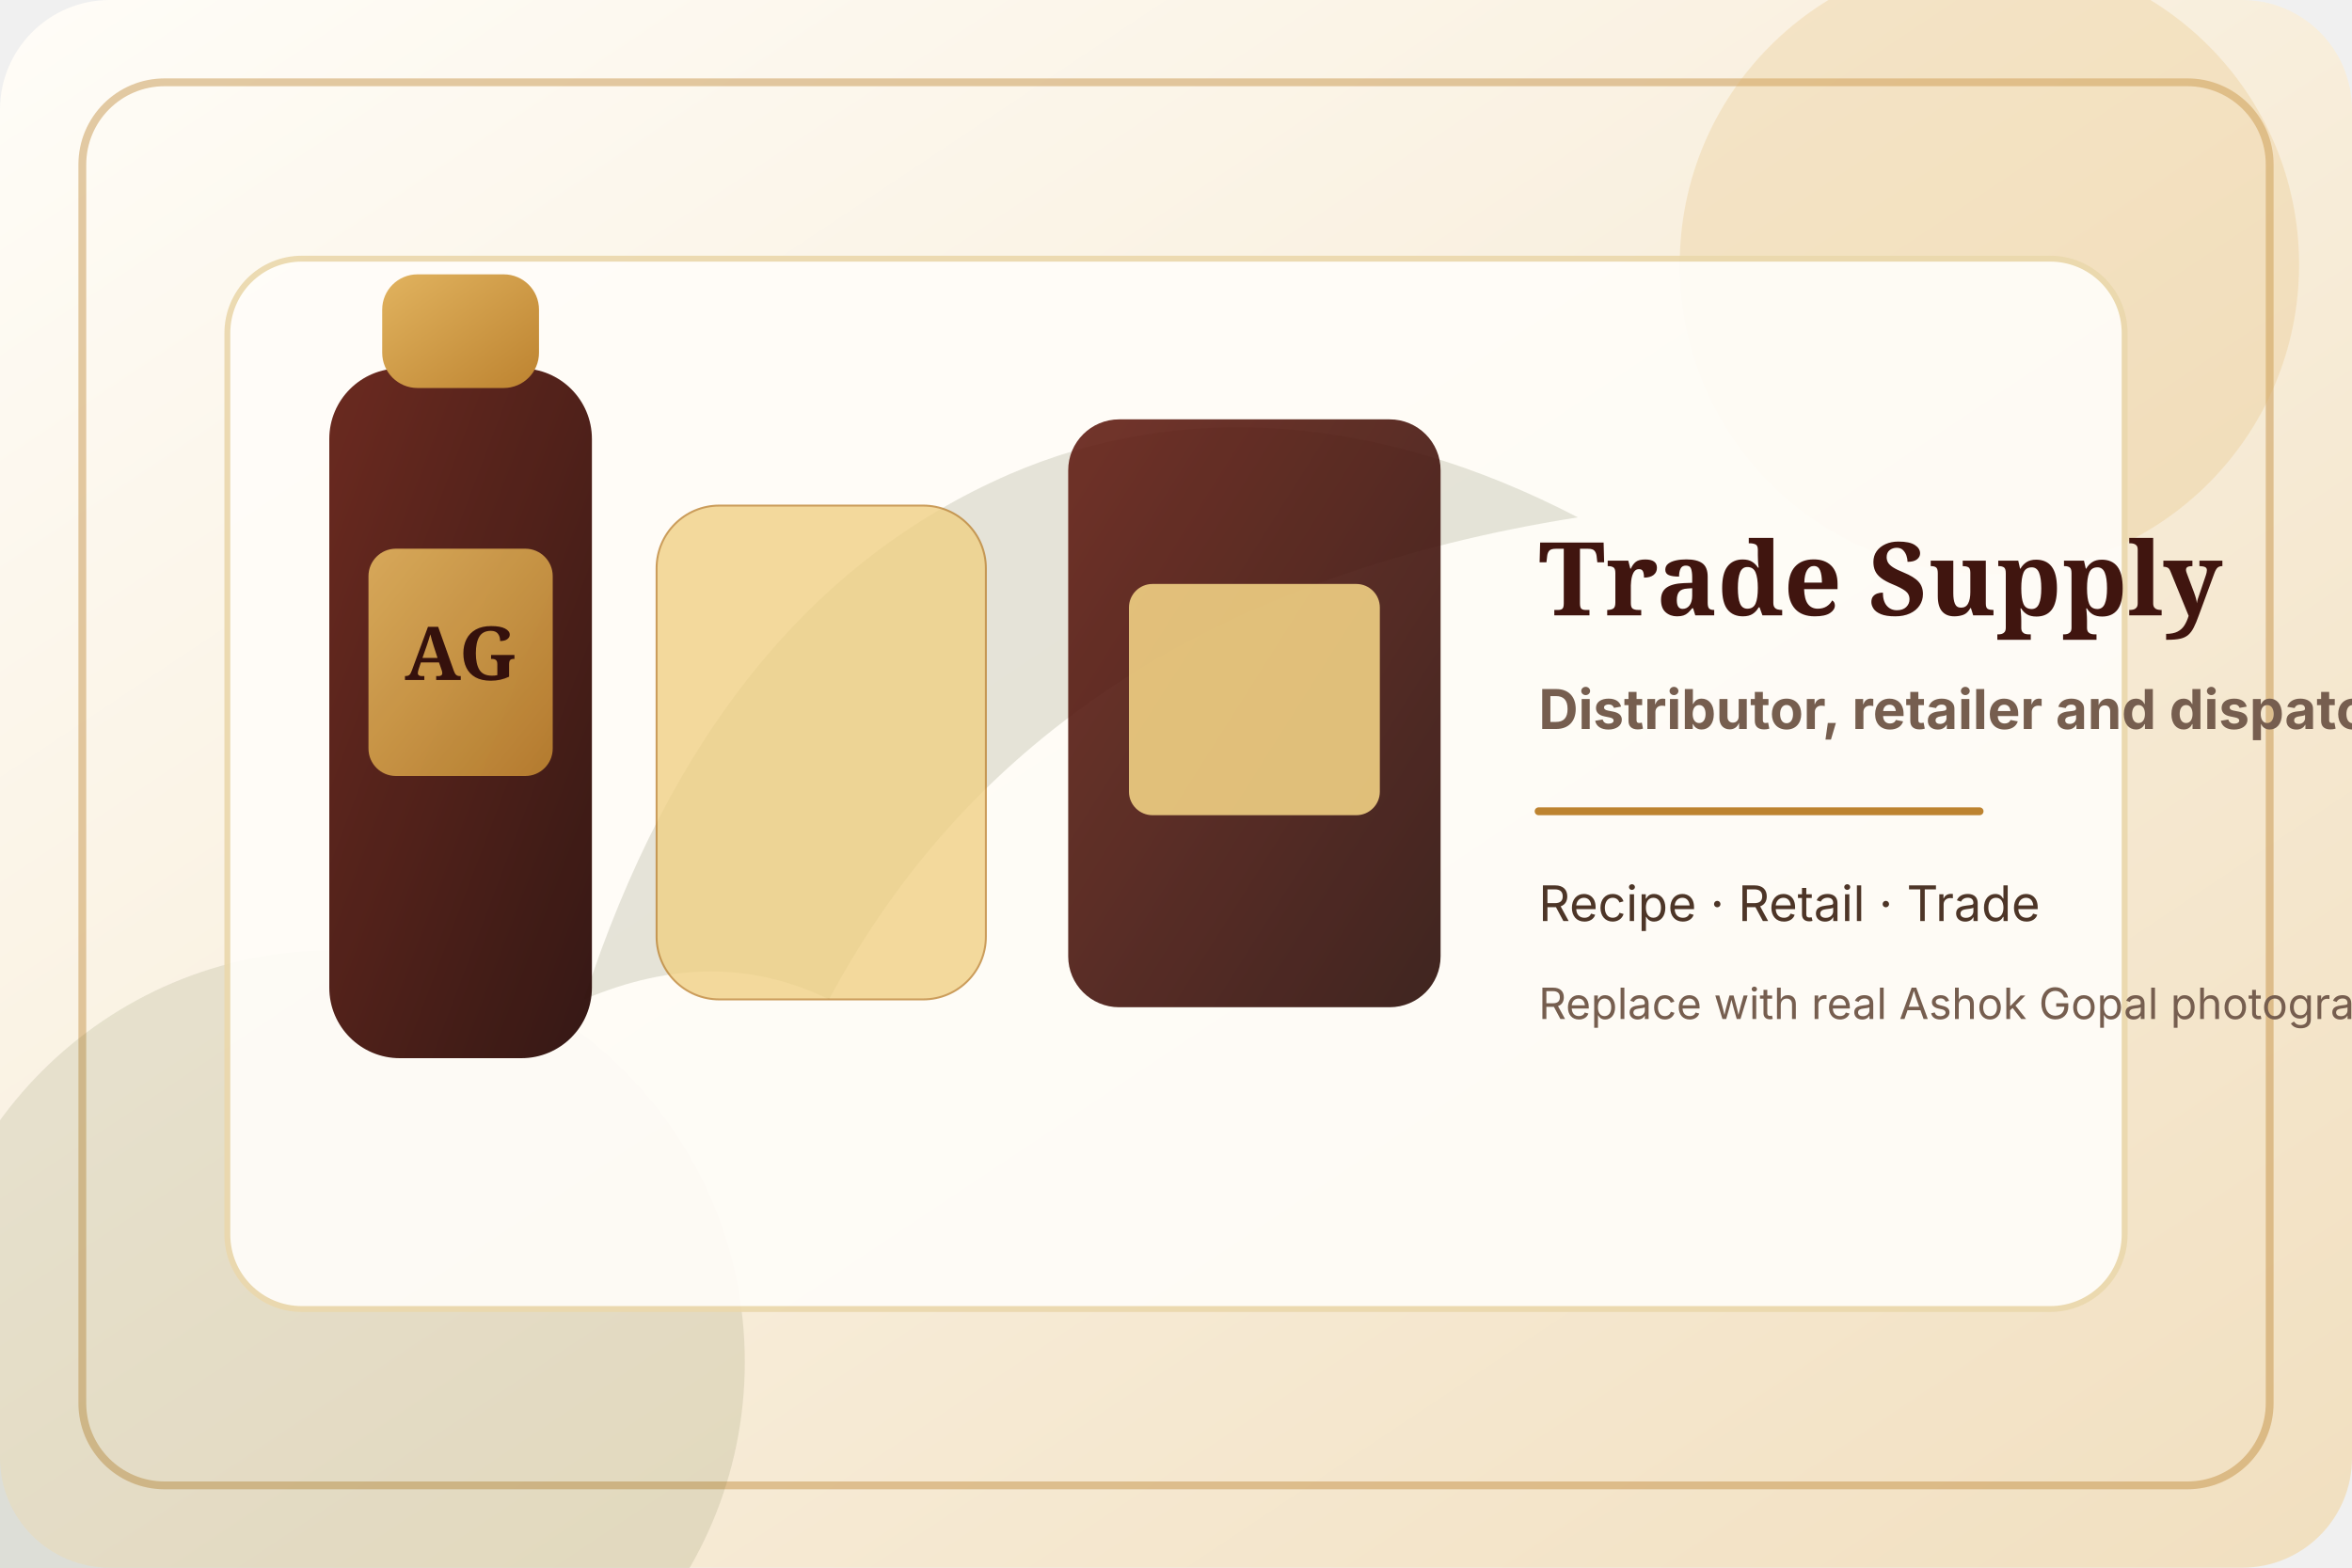
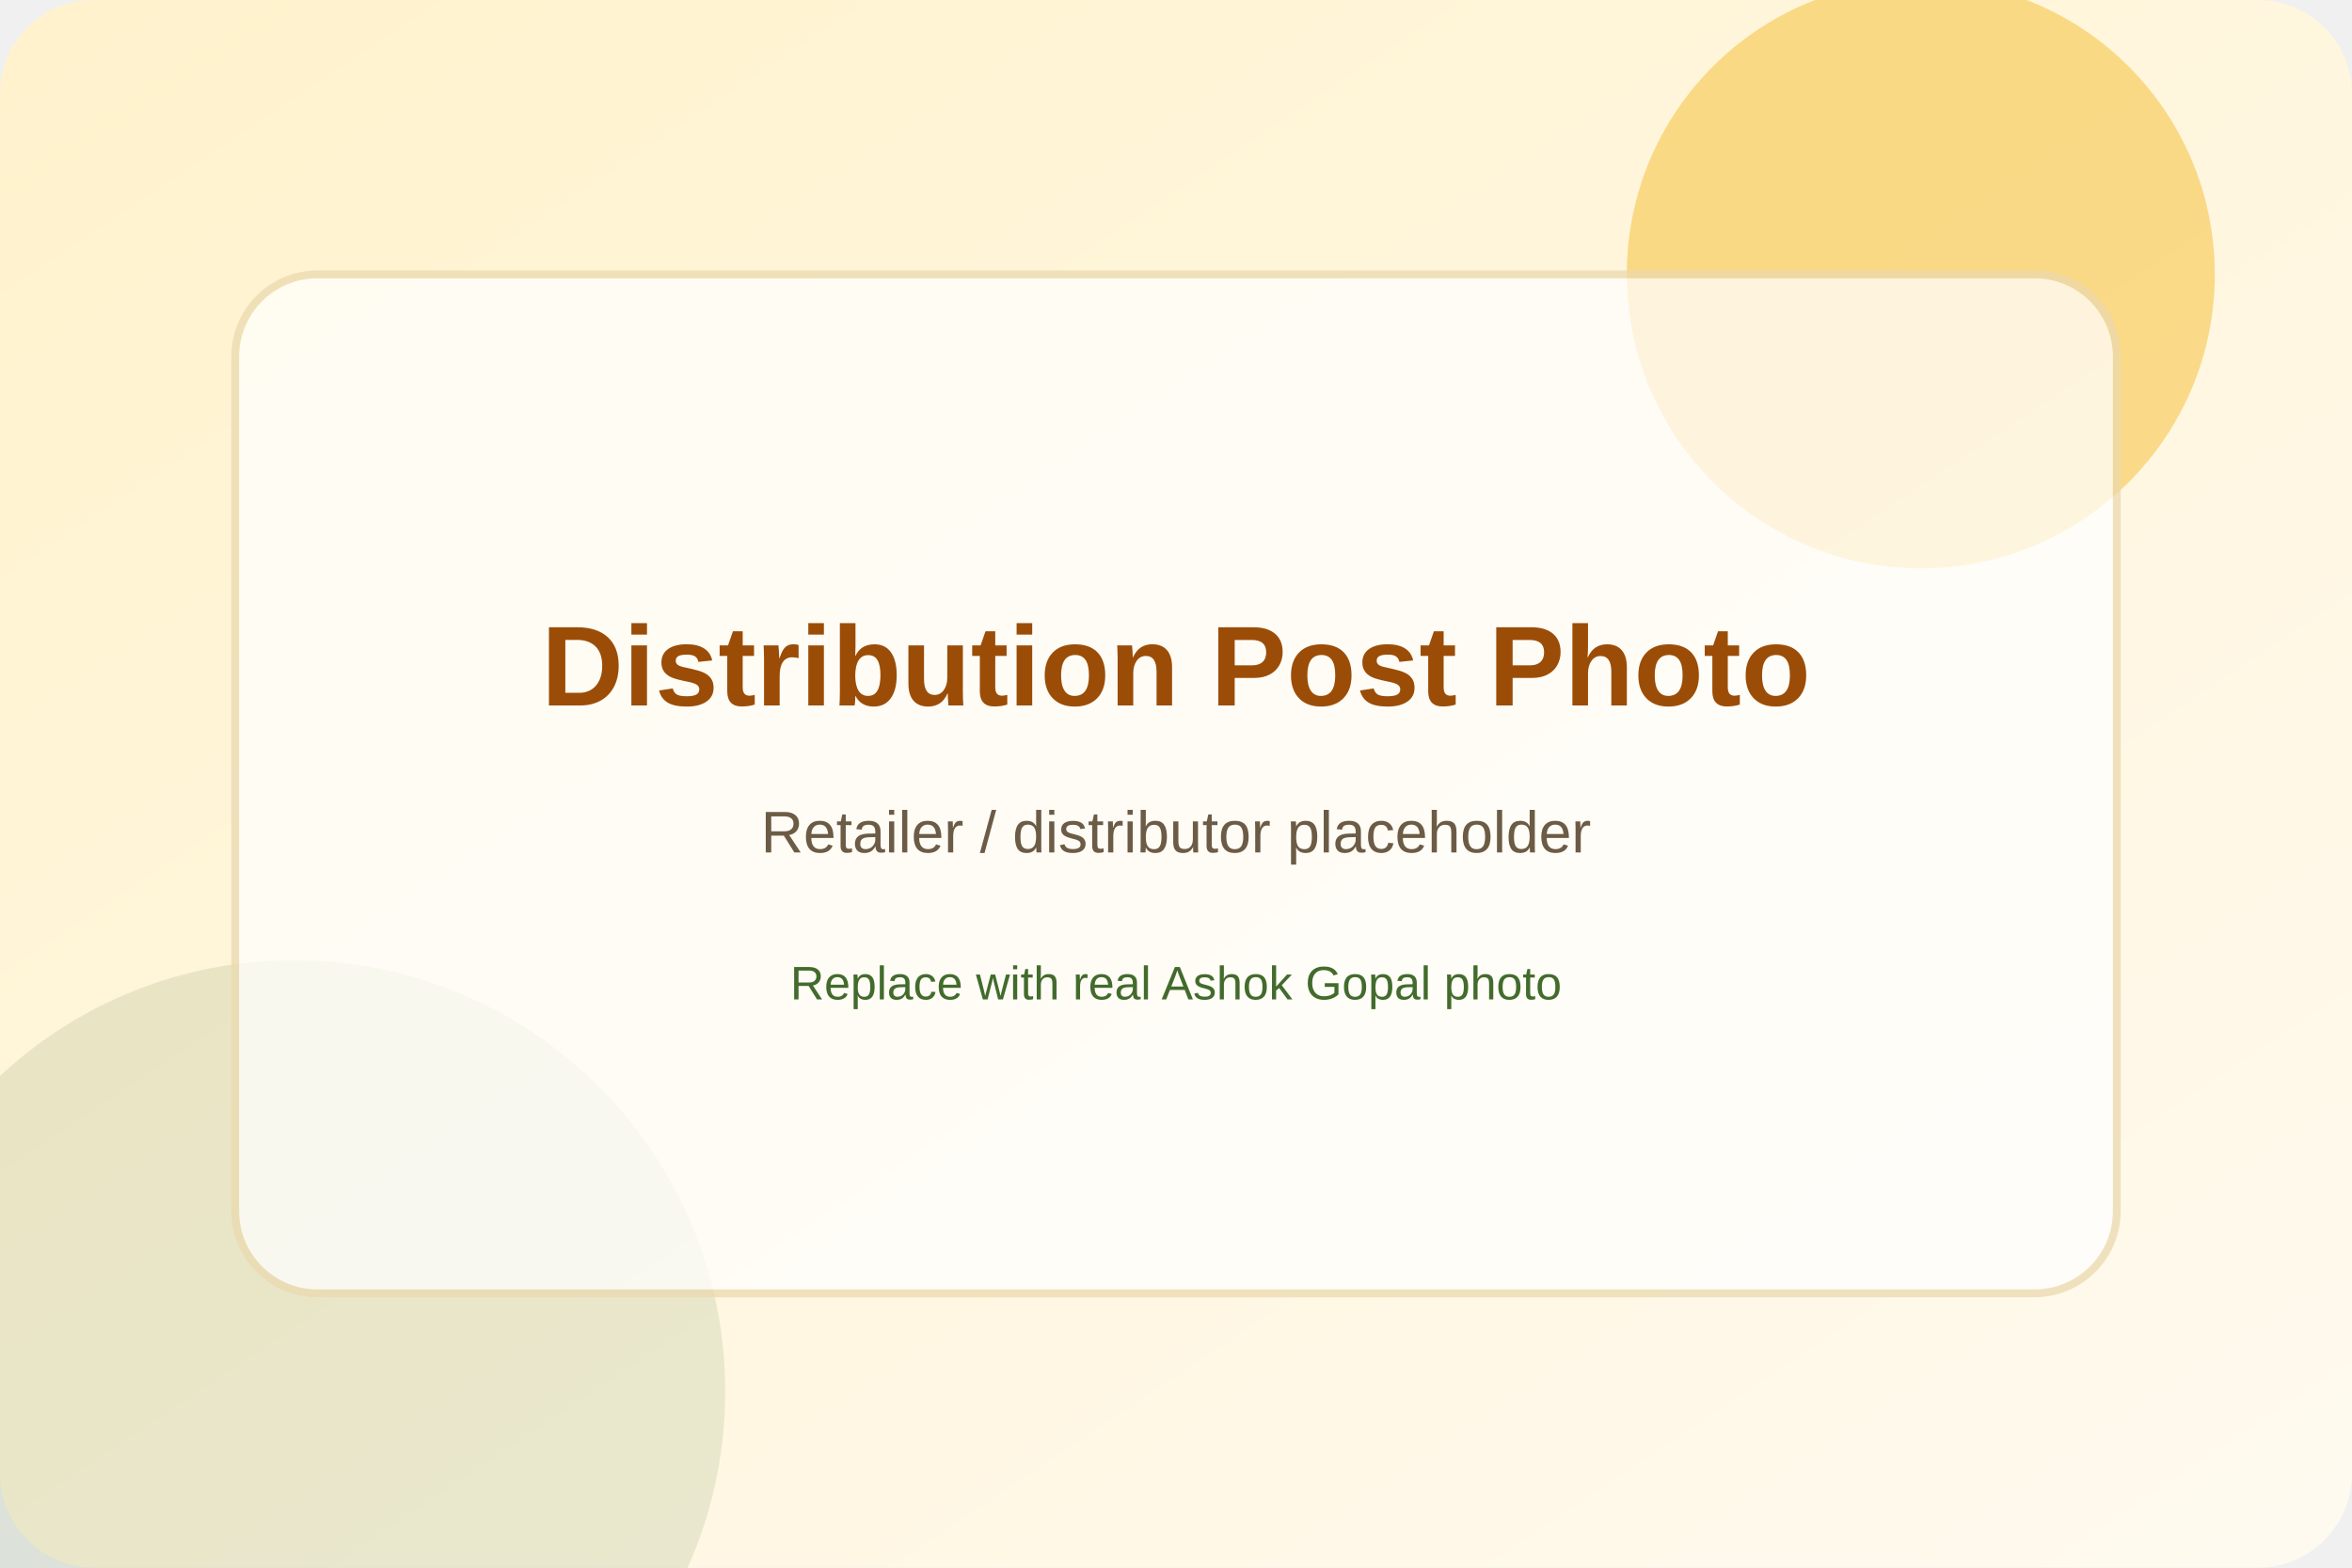
- <svg xmlns="http://www.w3.org/2000/svg" viewBox="0 0 1200 800" role="img" aria-label="Trade Supply">
+ <svg xmlns="http://www.w3.org/2000/svg" viewBox="0 0 1200 800" role="img" aria-label="Distribution Post Photo">
  <defs>
-     <linearGradient id="paper" x1="0" y1="0" x2="1" y2="1">
-       <stop offset="0" stop-color="#fffdf8" />
-       <stop offset="1" stop-color="#f1dfbf" />
-     </linearGradient>
-     <linearGradient id="royal" x1="0" y1="0" x2="1" y2="1">
-       <stop offset="0" stop-color="#641f15" />
-       <stop offset="1" stop-color="#2b0d09" />
-     </linearGradient>
-     <linearGradient id="gold" x1="0" y1="0" x2="1" y2="1">
-       <stop offset="0" stop-color="#e1b35f" />
-       <stop offset="1" stop-color="#bd8330" />
+     <linearGradient id="g" x1="0" x2="1" y1="0" y2="1">
+       <stop offset="0" stop-color="#fff2cc" />
+       <stop offset="1" stop-color="#fffaf0" />
    </linearGradient>
  </defs>
-   <rect width="1200" height="800" rx="56" fill="url(#paper)" />
-   <rect x="42" y="42" width="1116" height="716" rx="42" fill="none" stroke="#bd8330" stroke-width="4" opacity=".42" />
-   <circle cx="1015" cy="135" r="158" fill="#e1b35f" opacity=".22" />
-   <circle cx="170" cy="695" r="210" fill="#596232" opacity=".13" />
-   <rect x="116" y="132" width="968" height="536" rx="38" fill="#fffdf8" stroke="#ead8ad" stroke-width="3" opacity=".92" />
-   <path d="M298 510c44-135 116-224 217-268 88-38 188-31 290 22-183 29-310 111-382 246-39-19-80-19-125 0Z" fill="#596232" opacity=".16" />
-   <rect x="168" y="188" width="134" height="352" rx="36" fill="url(#royal)" opacity=".95" />
-   <rect x="195" y="140" width="80" height="58" rx="18" fill="url(#gold)" />
-   <rect x="188" y="280" width="94" height="116" rx="14" fill="url(#gold)" opacity=".92" />
-   <text x="235" y="347" text-anchor="middle" font-family="Georgia, serif" font-size="38" font-weight="700" fill="#35110c">AG</text>
-   <rect x="335" y="258" width="168" height="252" rx="32" fill="#f0cf83" opacity=".78" stroke="#bd8330" />
-   <rect x="545" y="214" width="190" height="300" rx="26" fill="url(#royal)" opacity=".9" />
-   <rect x="576" y="298" width="128" height="118" rx="12" fill="#f0cf83" opacity=".9" />
-   <text x="785" y="314" font-family="Georgia, serif" font-size="52" font-weight="700" fill="#40150f">Trade Supply</text>
-   <text x="785" y="372" font-family="Inter, Arial, sans-serif" font-size="28" font-weight="700" fill="#765e4f">Distributor, retailer and dispatch proof</text>
-   <line x1="785" y1="414" x2="1010" y2="414" stroke="#bd8330" stroke-width="4" stroke-linecap="round" />
-   <text x="785" y="470" font-family="Inter, Arial, sans-serif" font-size="25" fill="#4d3527">Recipe · Retail · Trade</text>
-   <text x="785" y="520" font-family="Inter, Arial, sans-serif" font-size="22" fill="#765e4f">Replace with real Ashok Gopal photography</text>
+   <rect width="1200" height="800" rx="48" fill="url(#g)" />
+   <circle cx="980" cy="140" r="150" fill="#f5b51b" opacity="0.45" />
+   <circle cx="150" cy="710" r="220" fill="#426b2c" opacity="0.12" />
+   <rect x="120" y="140" width="960" height="520" rx="42" fill="#ffffff" opacity="0.72" stroke="#ead8ad" stroke-width="4" />
+   <text x="600" y="360" text-anchor="middle" font-family="Arial, sans-serif" font-size="58" font-weight="800" fill="#9b4d08">Distribution Post Photo</text>
+   <text x="600" y="435" text-anchor="middle" font-family="Arial, sans-serif" font-size="30" fill="#6c5b45">Retailer / distributor placeholder</text>
+   <text x="600" y="510" text-anchor="middle" font-family="Arial, sans-serif" font-size="24" fill="#426b2c">Replace with real Ashok Gopal photo</text>
</svg>
